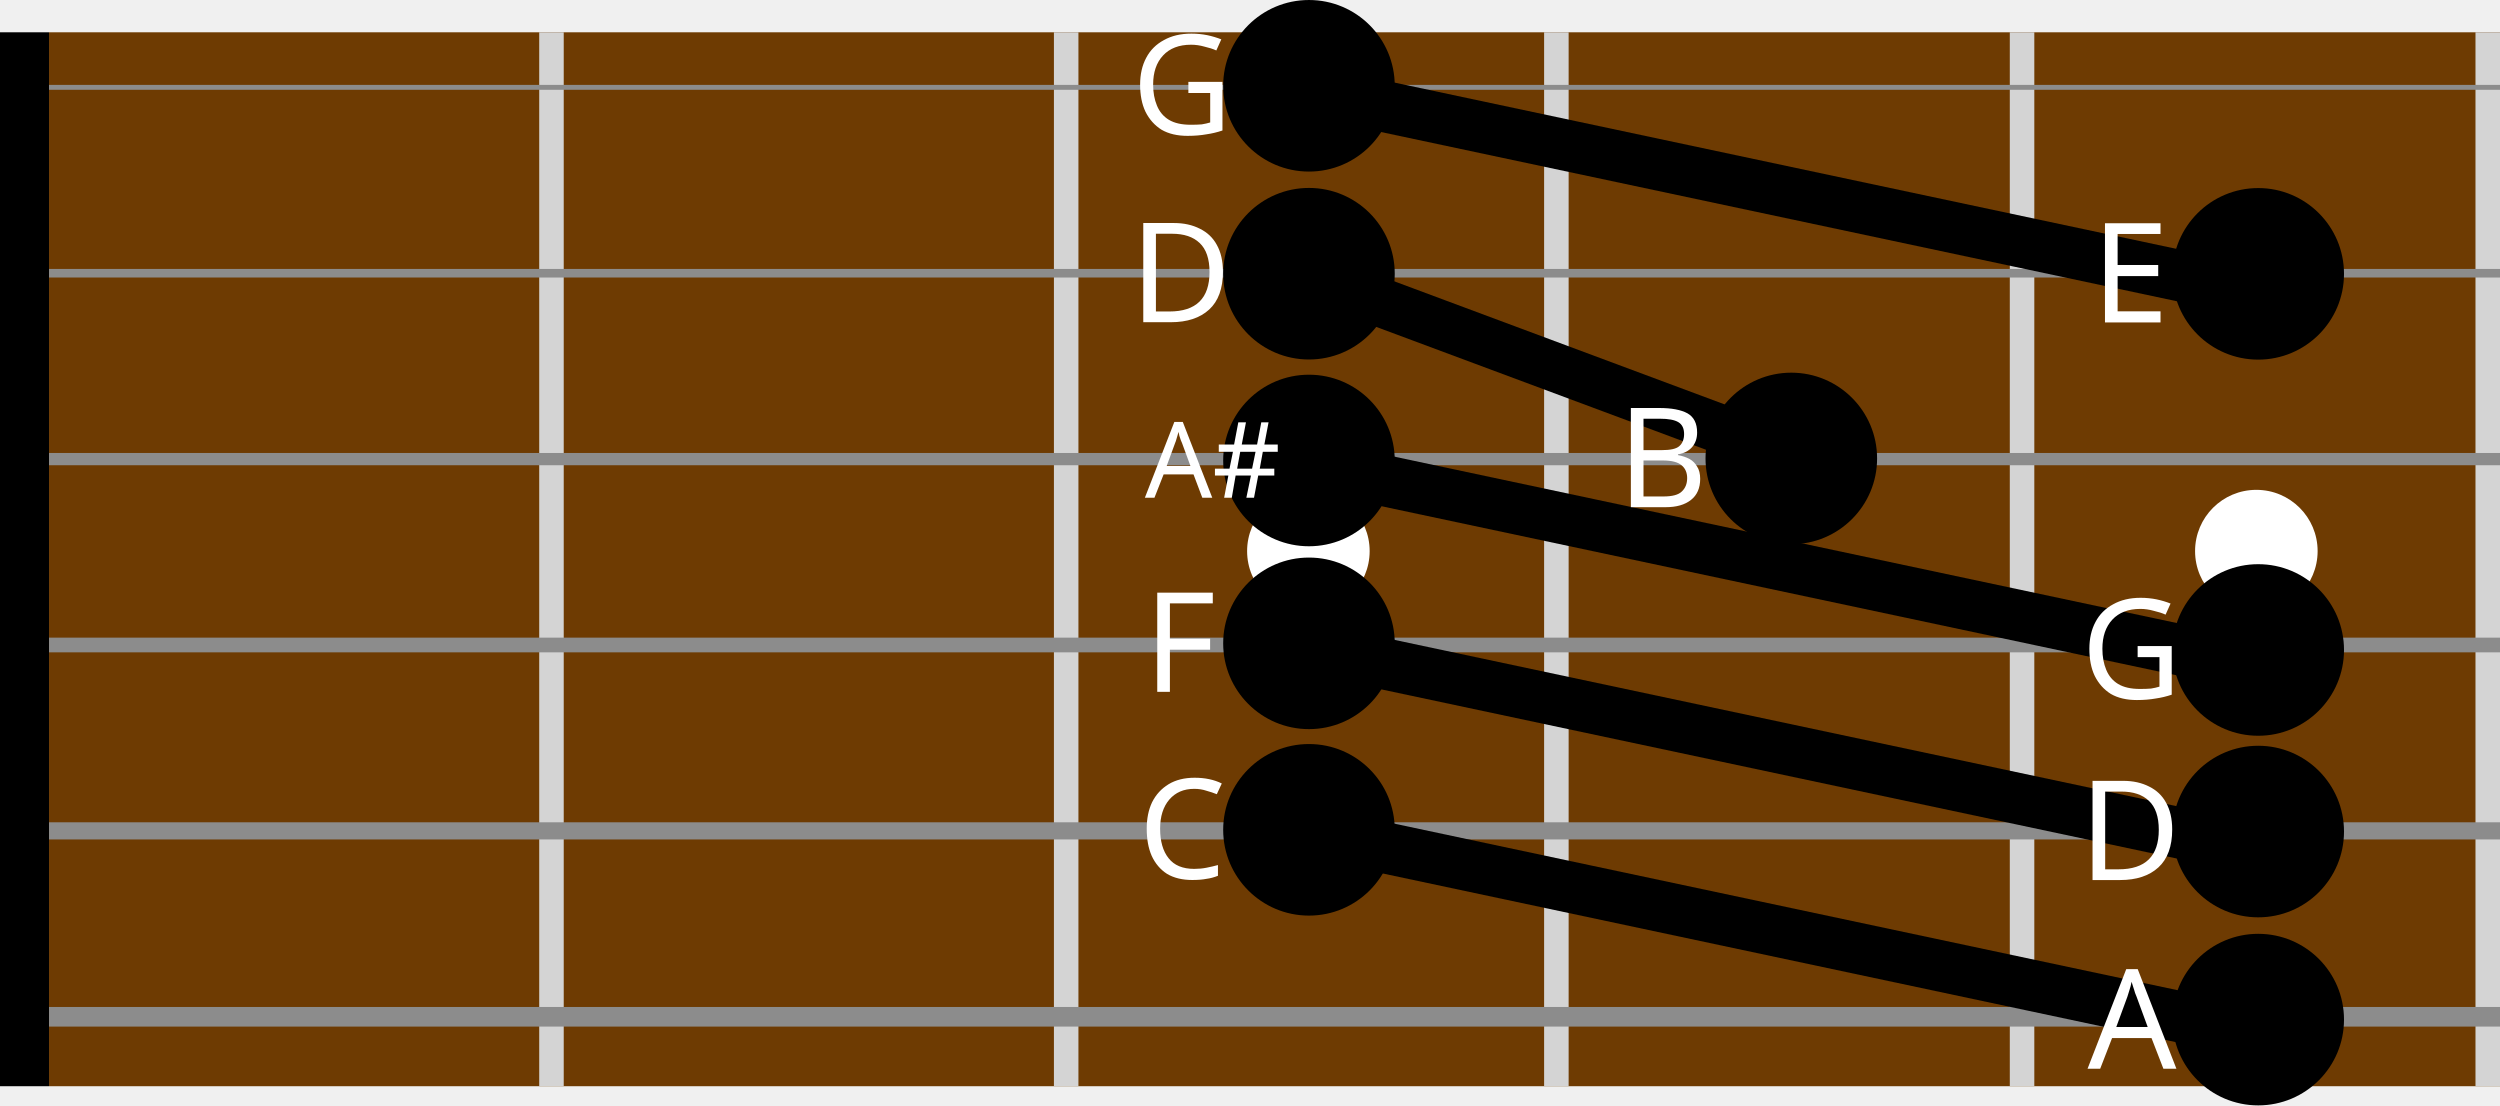
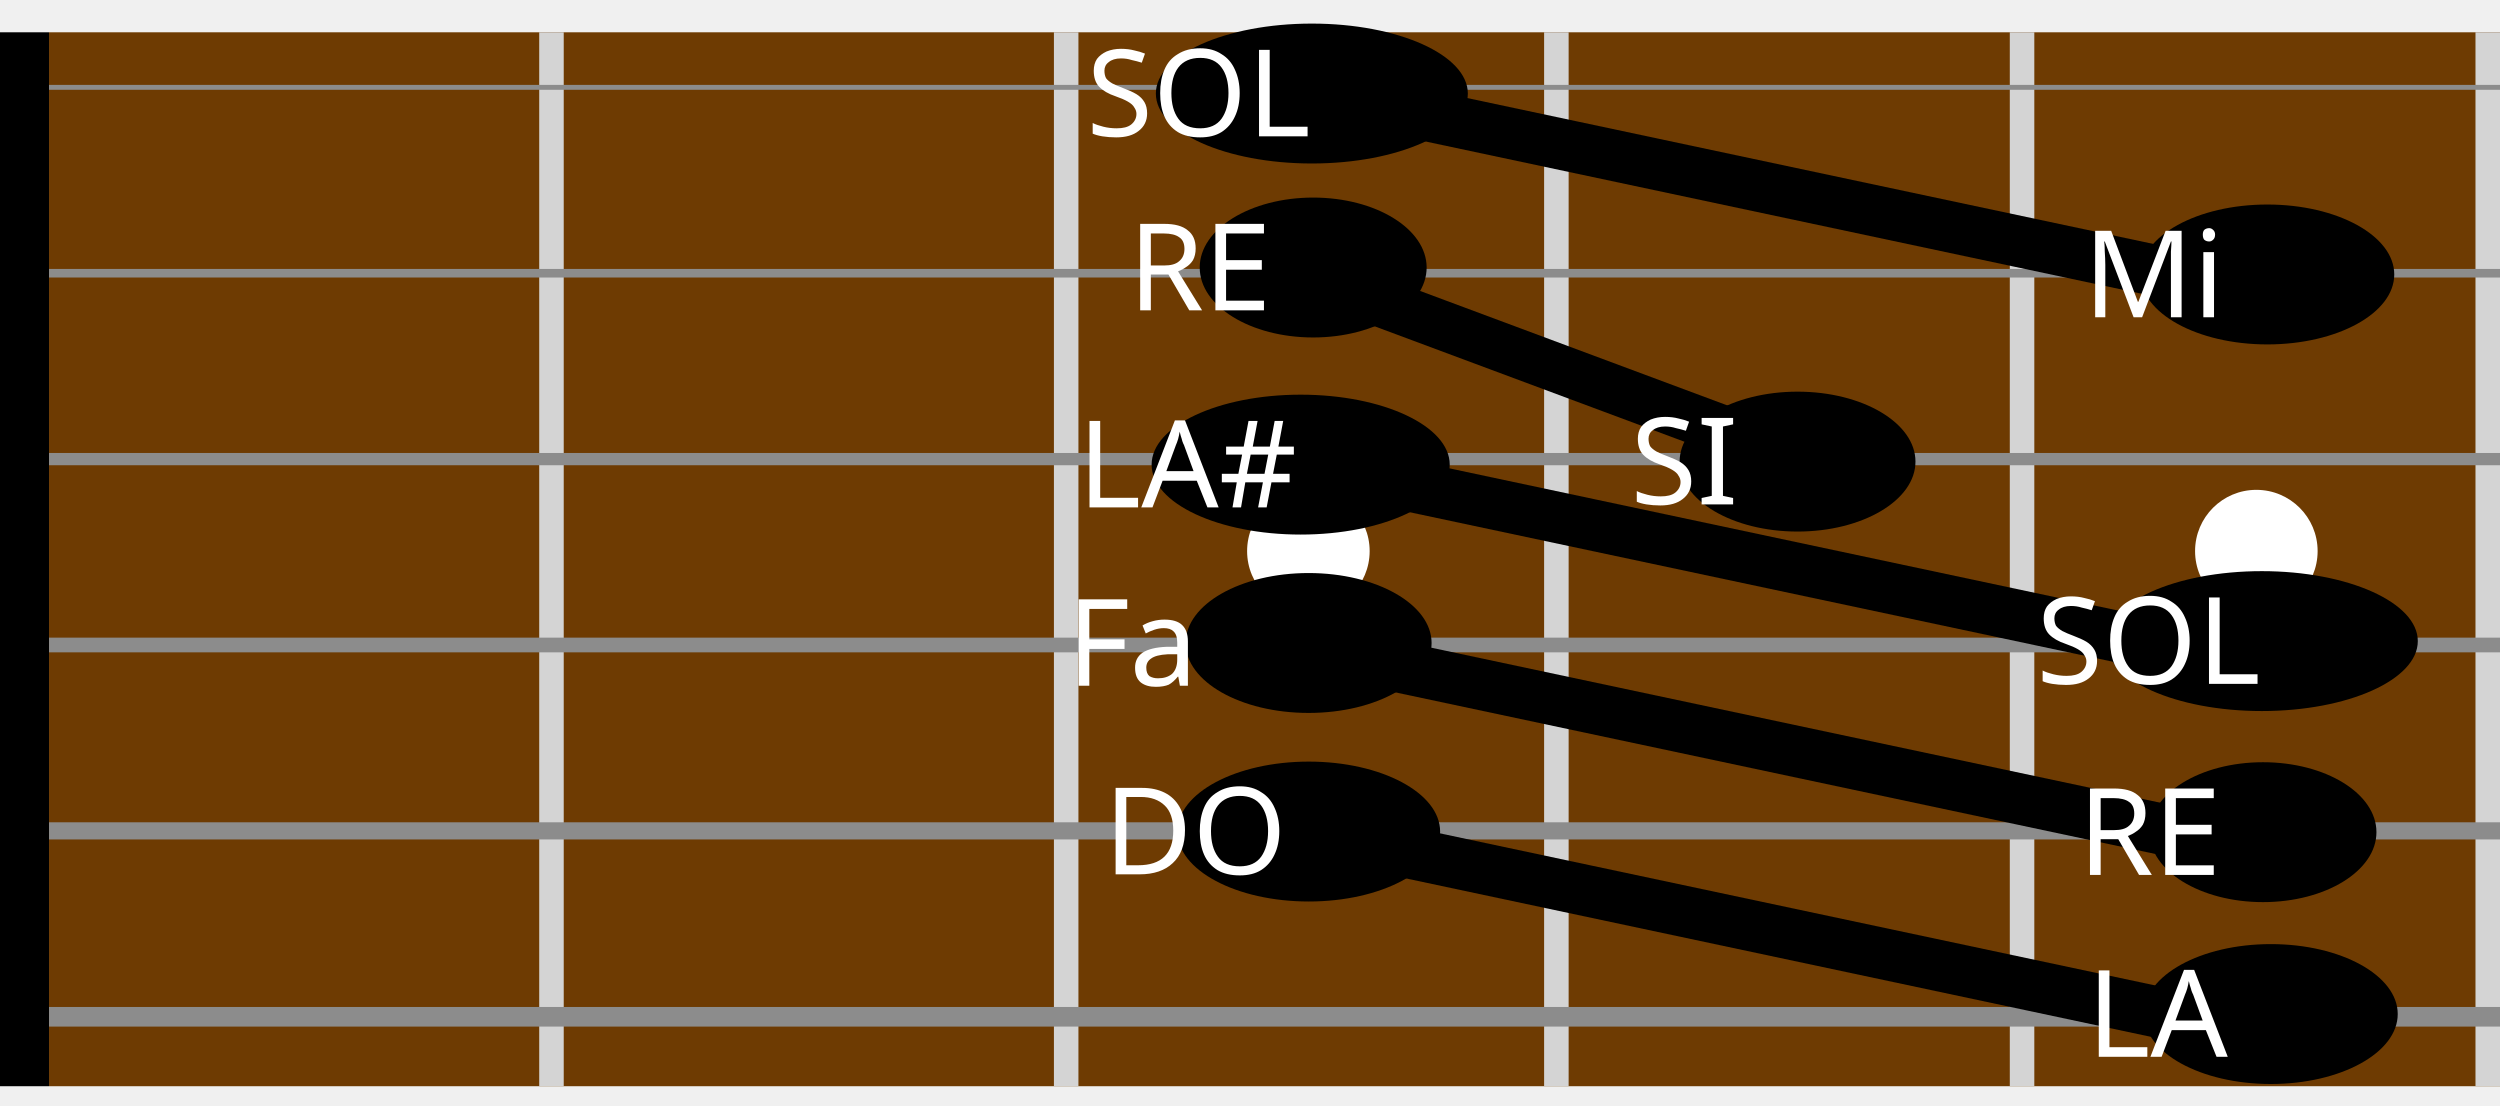
<svg xmlns="http://www.w3.org/2000/svg" width="102mm" height="45.095mm" viewBox="0 0 102 45.095" version="1.1" id="svg1">
  <defs id="defs1" />
  <g id="layer1" transform="translate(0,1.317617)">
    <g id="g5">
      <rect style="fill:#6e3b02;fill-opacity:1;stroke:none;stroke-width:0.077;stroke-linecap:round;stroke-linejoin:round;stroke-miterlimit:7.1;paint-order:markers fill stroke" id="rect1" width="100" height="43" x="2" y="-5.5511151e-17" />
      <rect style="fill:#000000;fill-opacity:1;stroke:none;stroke-width:0.059;stroke-linecap:round;stroke-linejoin:round;stroke-miterlimit:7.1;paint-order:markers fill stroke" id="rect2" width="2" height="43" x="0" y="0" />
      <rect style="fill:#d4d4d4;fill-opacity:1;stroke:none;stroke-width:0.135;stroke-linecap:round;stroke-linejoin:round;stroke-miterlimit:7.1;paint-order:markers fill stroke" id="rect4" width="1" height="43" x="22" y="-5.0092308e-07" />
      <rect style="fill:#d4d4d4;fill-opacity:1;stroke:none;stroke-width:0.135;stroke-linecap:round;stroke-linejoin:round;stroke-miterlimit:7.1;paint-order:markers fill stroke" id="rect4-9" width="1" height="43" x="43" y="0" />
      <rect style="fill:#d4d4d4;fill-opacity:1;stroke:none;stroke-width:0.135;stroke-linecap:round;stroke-linejoin:round;stroke-miterlimit:7.1;paint-order:markers fill stroke" id="rect4-9-6" width="1" height="43" x="63" y="0" />
      <rect style="fill:#d4d4d4;fill-opacity:1;stroke:none;stroke-width:0.135;stroke-linecap:round;stroke-linejoin:round;stroke-miterlimit:7.1;paint-order:markers fill stroke" id="rect4-9-6-9" width="1" height="43" x="82" y="0" />
      <rect style="fill:#d4d4d4;fill-opacity:1;stroke:none;stroke-width:0.135;stroke-linecap:round;stroke-linejoin:round;stroke-miterlimit:7.1;paint-order:markers fill stroke" id="rect4-9-6-9-0" width="1" height="43" x="101" y="0" />
      <rect style="fill:#8c8c8c;fill-opacity:1;stroke:none;stroke-width:0.04;stroke-linecap:round;stroke-linejoin:round;stroke-miterlimit:7.1;paint-order:markers fill stroke" id="rect3" width="100" height="0.2" x="2" y="2.146" />
      <rect style="fill:#8c8c8c;fill-opacity:1;stroke:none;stroke-width:0.053;stroke-linecap:round;stroke-linejoin:round;stroke-miterlimit:7.1;paint-order:markers fill stroke" id="rect3-2" width="100" height="0.35" x="2" y="9.655" />
      <rect style="fill:#8c8c8c;fill-opacity:1;stroke:none;stroke-width:0.063;stroke-linecap:round;stroke-linejoin:round;stroke-miterlimit:7.1;paint-order:markers fill stroke" id="rect3-2-1" width="100" height="0.5" x="2" y="17.164" />
      <rect style="fill:#8c8c8c;fill-opacity:1;stroke:none;stroke-width:0.069;stroke-linecap:round;stroke-linejoin:round;stroke-miterlimit:7.1;paint-order:markers fill stroke" id="rect3-2-1-6" width="100" height="0.6" x="2" y="24.698" />
      <rect style="fill:#8c8c8c;fill-opacity:1;stroke:none;stroke-width:0.075;stroke-linecap:round;stroke-linejoin:round;stroke-miterlimit:7.1;paint-order:markers fill stroke" id="rect3-2-1-6-2" width="100" height="0.7" x="2" y="32.232" />
      <rect style="fill:#8c8c8c;fill-opacity:1;stroke:none;stroke-width:0.08;stroke-linecap:round;stroke-linejoin:round;stroke-miterlimit:7.1;paint-order:markers fill stroke" id="rect3-2-1-6-2-3" width="100" height="0.8" x="2" y="39.767" />
      <circle style="fill:#ffffff;fill-opacity:1;stroke:none;stroke-width:0.086;stroke-linecap:round;stroke-linejoin:round;stroke-miterlimit:7.1;paint-order:markers fill stroke" id="path4" cx="53.382" cy="21.168" r="2.5" />
      <circle style="fill:#ffffff;fill-opacity:1;stroke:none;stroke-width:0.086;stroke-linecap:round;stroke-linejoin:round;stroke-miterlimit:7.1;paint-order:markers fill stroke" id="path4-0" cx="92.059" cy="21.168" r="2.5" />
    </g>
  </g>
  <g id="layer2" transform="translate(0,1.317617)">
    <rect style="fill:#000000;fill-opacity:1;stroke-width:0.144;stroke-linecap:round;stroke-linejoin:round;stroke-miterlimit:7.1;paint-order:markers fill stroke" id="rect5-1" width="37.507" height="2.238" x="69.185" y="21.172" transform="matrix(0.9781292,0.2079984,-0.5466642,0.8373519,0,0)" />
    <rect style="fill:#000000;fill-opacity:1;stroke-width:0.144;stroke-linecap:round;stroke-linejoin:round;stroke-miterlimit:7.1;paint-order:markers fill stroke" id="rect5-1-1" width="37.507" height="2.238" x="64.264" y="13.308" transform="matrix(0.9781292,0.2079984,-0.5466642,0.8373519,0,0)" />
    <rect style="fill:#000000;fill-opacity:1;stroke-width:0.144;stroke-linecap:round;stroke-linejoin:round;stroke-miterlimit:7.1;paint-order:markers fill stroke" id="rect5-1-1-2" width="37.507" height="2.238" x="50.908" y="-10.536" transform="matrix(0.9781292,0.2079984,-0.5466642,0.8373519,0,0)" />
    <rect style="fill:#000000;fill-opacity:1;stroke-width:0.144;stroke-linecap:round;stroke-linejoin:round;stroke-miterlimit:7.1;paint-order:markers fill stroke" id="rect5-1-1-2-2" width="37.507" height="2.238" x="60.696" y="5.47" transform="matrix(0.9781292,0.2079984,-0.5466642,0.8373519,0,0)" />
    <rect style="fill:#000000;fill-opacity:1;stroke-width:0.105;stroke-linecap:round;stroke-linejoin:round;stroke-miterlimit:7.1;paint-order:markers fill stroke" id="rect5-71" width="22.344" height="2" x="53.702" y="-10.341" transform="rotate(20.43519)" />
-     <g id="g10" transform="translate(-13.06531,-5.542909)">
-       <circle style="fill:#000000;fill-opacity:1;stroke:none;stroke-width:0.104;stroke-linecap:round;stroke-linejoin:round;stroke-miterlimit:7.1;paint-order:markers fill stroke" id="path5-8-5-07-3-2" cx="66.471" cy="38.082" r="3.5" />
-       <text xml:space="preserve" style="font-size:5.67px;font-family:'Intro Rust';-inkscape-font-specification:'Intro Rust';text-align:center;letter-spacing:0px;word-spacing:0px;text-anchor:middle;fill:#ffffff;fill-opacity:1;stroke:none;stroke-width:0.089;stroke-linecap:round;stroke-linejoin:round;stroke-miterlimit:7.1;paint-order:markers fill stroke" x="66.462" y="40.064" id="text5-6-1">
-         <tspan id="tspan5-09-6" style="fill:#ffffff;fill-opacity:1;stroke-width:0.089" x="66.462" y="40.064">C</tspan>
+     <g id="g3-0-9" transform="matrix(1.941007,0,0,1,43.77423,-5.611257)">
+       <ellipse style="fill:#000000;fill-opacity:1;stroke:none;stroke-width:0.107;stroke-linecap:round;stroke-linejoin:round;stroke-miterlimit:7.1;paint-order:markers fill stroke" id="path5-8-5-07-3-0-0-2-1-0-9" cy="45.667" cx="25.181" rx="2.667" ry="2.854" />
+       <text xml:space="preserve" style="font-size:3.545px;font-family:'Intro Rust';-inkscape-font-specification:'Intro Rust';text-align:center;letter-spacing:0px;word-spacing:0px;text-anchor:middle;fill:#ffffff;fill-opacity:1;stroke:none;stroke-width:0.064;stroke-linecap:round;stroke-linejoin:round;stroke-miterlimit:7.1;paint-order:markers fill stroke" x="34.988" y="34.03" id="text5-6-1-2-12-1-7-5-4-9-16" transform="scale(0.7177718,1.3932)">
+         <tspan style="font-size:3.545px;fill:#ffffff;fill-opacity:1;stroke-width:0.064" x="34.988" y="34.03" id="tspan6-4-4-5-8-6">LA</tspan>
      </text>
    </g>
-     <g id="g9" transform="translate(-13.06531,-5.567079)">
-       <circle style="fill:#000000;fill-opacity:1;stroke:none;stroke-width:0.104;stroke-linecap:round;stroke-linejoin:round;stroke-miterlimit:7.1;paint-order:markers fill stroke" id="path5-8-5-07-3-94" cx="66.471" cy="30.498" r="3.5" />
-       <text xml:space="preserve" style="font-size:5.67px;font-family:'Intro Rust';-inkscape-font-specification:'Intro Rust';text-align:center;letter-spacing:0px;word-spacing:0px;text-anchor:middle;fill:#ffffff;fill-opacity:1;stroke:none;stroke-width:0.089;stroke-linecap:round;stroke-linejoin:round;stroke-miterlimit:7.1;paint-order:markers fill stroke" x="66.366" y="32.477" id="text5-6-1-2-12-1-2">
-         <tspan style="fill:#ffffff;fill-opacity:1;stroke-width:0.089" x="66.366" y="32.477" id="tspan6-8">F</tspan>
+     <g id="g3-0-9-0" transform="matrix(1.941007,0,0,1,4.190816,-28.02809)">
+       <ellipse style="fill:#000000;fill-opacity:1;stroke:none;stroke-width:0.107;stroke-linecap:round;stroke-linejoin:round;stroke-miterlimit:7.1;paint-order:markers fill stroke" id="path5-8-5-07-3-0-0-2-1-0-9-5" cy="45.667" cx="25.181" rx="3.133" ry="2.854" />
+       <text xml:space="preserve" style="font-size:3.545px;font-family:'Intro Rust';-inkscape-font-specification:'Intro Rust';text-align:center;letter-spacing:0px;word-spacing:0px;text-anchor:middle;fill:#ffffff;fill-opacity:1;stroke:none;stroke-width:0.064;stroke-linecap:round;stroke-linejoin:round;stroke-miterlimit:7.1;paint-order:markers fill stroke" x="34.988" y="34.03" id="text5-6-1-2-12-1-7-5-4-9-16-9" transform="scale(0.7177718,1.3932)">
+         <tspan style="font-size:3.545px;fill:#ffffff;fill-opacity:1;stroke-width:0.064" x="34.988" y="34.03" id="tspan6-4-4-5-8-6-2">LA#</tspan>
      </text>
    </g>
-     <g id="g12-7" transform="translate(45.50833,17.36822)">
-       <circle style="fill:#000000;fill-opacity:1;stroke:none;stroke-width:0.104;stroke-linecap:round;stroke-linejoin:round;stroke-miterlimit:7.1;paint-order:markers fill stroke" id="path5-8-5-07-3-90-5" cx="46.627" cy="22.914" r="3.5" />
-       <text xml:space="preserve" style="font-size:5.67px;font-family:'Intro Rust';-inkscape-font-specification:'Intro Rust';text-align:center;letter-spacing:0px;word-spacing:0px;text-anchor:middle;fill:#ffffff;fill-opacity:1;stroke:none;stroke-width:0.089;stroke-linecap:round;stroke-linejoin:round;stroke-miterlimit:7.1;paint-order:markers fill stroke" x="46.638" y="24.916" id="text5-73-0">
-         <tspan id="tspan5-0-8" style="fill:#ffffff;fill-opacity:1;stroke-width:0.089" x="46.638" y="24.916">A</tspan>
+     <g id="g15-6" transform="matrix(1.941007,0,0,1,1.166052,-39.79486)">
+       <g id="g3" transform="translate(-11.71597,-14.7952)">
+         <g id="g2" transform="translate(13.44142,33.83937)">
+           <ellipse style="fill:#000000;fill-opacity:1;stroke:none;stroke-width:0.107;stroke-linecap:round;stroke-linejoin:round;stroke-miterlimit:7.1;paint-order:markers fill stroke" id="path5-8-5-07-3-0-0" cy="45.667" cx="25.181" rx="2.585" ry="2.854" />
+           <text xml:space="preserve" style="font-size:3.545px;font-family:'Intro Rust';-inkscape-font-specification:'Intro Rust';text-align:center;letter-spacing:0px;word-spacing:0px;text-anchor:middle;fill:#ffffff;fill-opacity:1;stroke:none;stroke-width:0.064;stroke-linecap:round;stroke-linejoin:round;stroke-miterlimit:7.1;paint-order:markers fill stroke" x="34.988" y="34.03" id="text5-6-1-2-12-1-7" transform="scale(0.7177718,1.3932)">
+             <tspan style="font-size:3.545px;fill:#ffffff;fill-opacity:1;stroke-width:0.064" x="34.988" y="34.03" id="tspan6-4">Fa</tspan>
+           </text>
+         </g>
+       </g>
+     </g>
+     <g id="g3-6-2" transform="matrix(1.941007,0,0,1,43.40534,-20.82793)">
+       <ellipse style="fill:#000000;fill-opacity:1;stroke:none;stroke-width:0.107;stroke-linecap:round;stroke-linejoin:round;stroke-miterlimit:7.1;paint-order:markers fill stroke" id="path5-8-5-07-3-0-0-2-1-7-6" cy="45.667" cx="25.181" rx="3.279" ry="2.854" />
+       <text xml:space="preserve" style="font-size:3.545px;font-family:'Intro Rust';-inkscape-font-specification:'Intro Rust';text-align:center;letter-spacing:0px;word-spacing:0px;text-anchor:middle;fill:#ffffff;fill-opacity:1;stroke:none;stroke-width:0.064;stroke-linecap:round;stroke-linejoin:round;stroke-miterlimit:7.1;paint-order:markers fill stroke" x="34.988" y="34.03" id="text5-6-1-2-12-1-7-5-4-5-2" transform="scale(0.7177718,1.3932)">
+         <tspan style="font-size:3.545px;fill:#ffffff;fill-opacity:1;stroke-width:0.064" x="34.988" y="34.03" id="tspan6-4-4-5-2-8">SOL</tspan>
      </text>
    </g>
-     <g id="g15" transform="translate(-0.1332899,-0.4197631)">
-       <circle style="fill:#000000;fill-opacity:1;stroke:none;stroke-width:0.104;stroke-linecap:round;stroke-linejoin:round;stroke-miterlimit:7.1;paint-order:markers fill stroke" id="path5-8-5-07-3-90-5-7" cx="53.539" cy="17.89" r="3.5" />
-       <text xml:space="preserve" style="font-size:4.305px;font-family:'Intro Rust';-inkscape-font-specification:'Intro Rust';text-align:center;letter-spacing:0px;word-spacing:0px;text-anchor:middle;fill:#ffffff;fill-opacity:1;stroke:none;stroke-width:0.068;stroke-linecap:round;stroke-linejoin:round;stroke-miterlimit:7.1;paint-order:markers fill stroke" x="53.528" y="19.409" id="text5-73-0-0">
-         <tspan id="tspan5-0-8-3" style="fill:#ffffff;fill-opacity:1;stroke-width:0.068" x="53.528" y="19.409">A#</tspan>
+     <g id="g3-6-2-9" transform="matrix(1.941007,0,0,1,4.647012,-43.16821)">
+       <ellipse style="fill:#000000;fill-opacity:1;stroke:none;stroke-width:0.107;stroke-linecap:round;stroke-linejoin:round;stroke-miterlimit:7.1;paint-order:markers fill stroke" id="path5-8-5-07-3-0-0-2-1-7-6-4" cy="45.667" cx="25.181" rx="3.279" ry="2.854" />
+       <text xml:space="preserve" style="font-size:3.545px;font-family:'Intro Rust';-inkscape-font-specification:'Intro Rust';text-align:center;letter-spacing:0px;word-spacing:0px;text-anchor:middle;fill:#ffffff;fill-opacity:1;stroke:none;stroke-width:0.064;stroke-linecap:round;stroke-linejoin:round;stroke-miterlimit:7.1;paint-order:markers fill stroke" x="34.988" y="34.03" id="text5-6-1-2-12-1-7-5-4-5-2-7" transform="scale(0.7177718,1.3932)">
+         <tspan style="font-size:3.545px;fill:#ffffff;fill-opacity:1;stroke-width:0.064" x="34.988" y="34.03" id="tspan6-4-4-5-2-8-5">SOL</tspan>
      </text>
    </g>
-     <g id="g23" transform="translate(-12.96459,-5.526673)">
-       <circle style="fill:#000000;fill-opacity:1;stroke:none;stroke-width:0.104;stroke-linecap:round;stroke-linejoin:round;stroke-miterlimit:7.1;paint-order:markers fill stroke" id="path5-8-5-07-3-6" cx="86.05" cy="22.914" r="3.5" />
-       <text xml:space="preserve" style="font-size:5.67px;font-family:'Intro Rust';-inkscape-font-specification:'Intro Rust';text-align:center;letter-spacing:0px;word-spacing:0px;text-anchor:middle;fill:#ffffff;fill-opacity:1;stroke:none;stroke-width:0.089;stroke-linecap:round;stroke-linejoin:round;stroke-miterlimit:7.1;paint-order:markers fill stroke" x="85.962" y="24.901" id="text5-6-0">
-         <tspan id="tspan5-09-1" style="fill:#ffffff;fill-opacity:1;stroke-width:0.089" x="85.962" y="24.901">B</tspan>
+     <g id="g3-59-4-4" transform="matrix(1.941007,0,0,1,43.63254,-35.78629)">
+       <ellipse style="fill:#000000;fill-opacity:1;stroke:none;stroke-width:0.107;stroke-linecap:round;stroke-linejoin:round;stroke-miterlimit:7.1;paint-order:markers fill stroke" id="path5-8-5-07-3-0-0-2-1-9-1-6" cy="45.667" cx="25.181" rx="2.667" ry="2.854" />
+       <text xml:space="preserve" style="font-size:3.545px;font-family:'Intro Rust';-inkscape-font-specification:'Intro Rust';text-align:center;letter-spacing:0px;word-spacing:0px;text-anchor:middle;fill:#ffffff;fill-opacity:1;stroke:none;stroke-width:0.064;stroke-linecap:round;stroke-linejoin:round;stroke-miterlimit:7.1;paint-order:markers fill stroke" x="34.988" y="34.03" id="text5-6-1-2-12-1-7-5-4-0-0-5" transform="scale(0.7177718,1.3932)">
+         <tspan style="font-size:3.545px;fill:#ffffff;fill-opacity:1;stroke-width:0.064" x="34.988" y="34.03" id="tspan6-4-4-5-65-6-7">Mi</tspan>
      </text>
    </g>
-     <g id="g8-0" transform="translate(-13.06531,-5.479999)">
-       <circle style="fill:#000000;fill-opacity:1;stroke:none;stroke-width:0.104;stroke-linecap:round;stroke-linejoin:round;stroke-miterlimit:7.1;paint-order:markers fill stroke" id="path5-8-5-07-3-31-3" cx="66.471" cy="15.33" r="3.5" />
-       <text xml:space="preserve" style="font-size:5.67px;font-family:'Intro Rust';-inkscape-font-specification:'Intro Rust';text-align:center;letter-spacing:0px;word-spacing:0px;text-anchor:middle;fill:#ffffff;fill-opacity:1;stroke:none;stroke-width:0.089;stroke-linecap:round;stroke-linejoin:round;stroke-miterlimit:7.1;paint-order:markers fill stroke" x="66.394" y="17.306" id="text5-6-1-2-1-9">
-         <tspan id="tspan5-09-6-6-2-8" style="fill:#ffffff;fill-opacity:1;stroke-width:0.089" x="66.394" y="17.306">D</tspan>
+     <g id="g3-2-2" transform="matrix(1.941007,0,0,1,4.701179,-36.06968)">
+       <ellipse style="fill:#000000;fill-opacity:1;stroke:none;stroke-width:0.107;stroke-linecap:round;stroke-linejoin:round;stroke-miterlimit:7.1;paint-order:markers fill stroke" id="path5-8-5-07-3-0-0-2-1-1-8" cy="45.667" cx="25.181" rx="2.385" ry="2.854" />
+       <text xml:space="preserve" style="font-size:3.545px;font-family:'Intro Rust';-inkscape-font-specification:'Intro Rust';text-align:center;letter-spacing:0px;word-spacing:0px;text-anchor:middle;fill:#ffffff;fill-opacity:1;stroke:none;stroke-width:0.064;stroke-linecap:round;stroke-linejoin:round;stroke-miterlimit:7.1;paint-order:markers fill stroke" x="34.988" y="34.03" id="text5-6-1-2-12-1-7-5-4-51-9" transform="scale(0.7177718,1.3932)">
+         <tspan style="font-size:3.545px;fill:#ffffff;fill-opacity:1;stroke-width:0.064" x="34.988" y="34.03" id="tspan6-4-4-5-6-1">RE</tspan>
      </text>
    </g>
-     <g id="g8-0-7" transform="translate(25.66458,17.27947)">
-       <circle style="fill:#000000;fill-opacity:1;stroke:none;stroke-width:0.104;stroke-linecap:round;stroke-linejoin:round;stroke-miterlimit:7.1;paint-order:markers fill stroke" id="path5-8-5-07-3-31-3-2" cx="66.471" cy="15.33" r="3.5" />
-       <text xml:space="preserve" style="font-size:5.67px;font-family:'Intro Rust';-inkscape-font-specification:'Intro Rust';text-align:center;letter-spacing:0px;word-spacing:0px;text-anchor:middle;fill:#ffffff;fill-opacity:1;stroke:none;stroke-width:0.089;stroke-linecap:round;stroke-linejoin:round;stroke-miterlimit:7.1;paint-order:markers fill stroke" x="66.394" y="17.306" id="text5-6-1-2-1-9-2">
-         <tspan id="tspan5-09-6-6-2-8-7" style="fill:#ffffff;fill-opacity:1;stroke-width:0.089" x="66.394" y="17.306">D</tspan>
+     <g id="g3-2-2-2" transform="matrix(1.941007,0,0,1,43.45324,-13.03212)">
+       <ellipse style="fill:#000000;fill-opacity:1;stroke:none;stroke-width:0.107;stroke-linecap:round;stroke-linejoin:round;stroke-miterlimit:7.1;paint-order:markers fill stroke" id="path5-8-5-07-3-0-0-2-1-1-8-7" cy="45.667" cx="25.181" rx="2.385" ry="2.854" />
+       <text xml:space="preserve" style="font-size:3.545px;font-family:'Intro Rust';-inkscape-font-specification:'Intro Rust';text-align:center;letter-spacing:0px;word-spacing:0px;text-anchor:middle;fill:#ffffff;fill-opacity:1;stroke:none;stroke-width:0.064;stroke-linecap:round;stroke-linejoin:round;stroke-miterlimit:7.1;paint-order:markers fill stroke" x="34.988" y="34.03" id="text5-6-1-2-12-1-7-5-4-51-9-4" transform="scale(0.7177718,1.3932)">
+         <tspan style="font-size:3.545px;fill:#ffffff;fill-opacity:1;stroke-width:0.064" x="34.988" y="34.03" id="tspan6-4-4-5-6-1-8">RE</tspan>
      </text>
    </g>
-     <g id="g25" transform="translate(-12.9646,-5.474699)">
-       <circle style="fill:#000000;fill-opacity:1;stroke:none;stroke-width:0.104;stroke-linecap:round;stroke-linejoin:round;stroke-miterlimit:7.1;paint-order:markers fill stroke" id="path5-8-5-07-3-04" cx="105.1" cy="15.33" r="3.5" />
-       <text xml:space="preserve" style="font-size:5.67px;font-family:'Intro Rust';-inkscape-font-specification:'Intro Rust';text-align:center;letter-spacing:0px;word-spacing:0px;text-anchor:middle;fill:#ffffff;fill-opacity:1;stroke:none;stroke-width:0.089;stroke-linecap:round;stroke-linejoin:round;stroke-miterlimit:7.1;paint-order:markers fill stroke" x="105.038" y="17.311" id="text5-6-1-2-12-20">
-         <tspan id="tspan5-09-6-6-1-7" style="fill:#ffffff;fill-opacity:1;stroke-width:0.089" x="105.038" y="17.311">E</tspan>
+     <g id="g3-5-4" transform="matrix(1.941007,0,0,1,4.521434,-13.0572)">
+       <ellipse style="fill:#000000;fill-opacity:1;stroke:none;stroke-width:0.107;stroke-linecap:round;stroke-linejoin:round;stroke-miterlimit:7.1;paint-order:markers fill stroke" id="path5-8-5-07-3-0-0-2-1-3-0" cy="45.667" cx="25.181" rx="2.761" ry="2.854" />
+       <text xml:space="preserve" style="font-size:3.545px;font-family:'Intro Rust';-inkscape-font-specification:'Intro Rust';text-align:center;letter-spacing:0px;word-spacing:0px;text-anchor:middle;fill:#ffffff;fill-opacity:1;stroke:none;stroke-width:0.064;stroke-linecap:round;stroke-linejoin:round;stroke-miterlimit:7.1;paint-order:markers fill stroke" x="34.988" y="34.03" id="text5-6-1-2-12-1-7-5-4-8-5" transform="scale(0.7177718,1.3932)">
+         <tspan style="font-size:3.545px;fill:#ffffff;fill-opacity:1;stroke-width:0.064" x="34.988" y="34.03" id="tspan6-4-4-5-23-0">DO</tspan>
      </text>
    </g>
-     <g id="g7" transform="translate(-13.06531,-5.563451)">
-       <circle style="fill:#000000;fill-opacity:1;stroke:none;stroke-width:0.104;stroke-linecap:round;stroke-linejoin:round;stroke-miterlimit:7.1;paint-order:markers fill stroke" id="path5-8-5-07-3-8" cx="66.471" cy="7.746" r="3.5" />
-       <text xml:space="preserve" style="font-size:5.67px;font-family:'Intro Rust';-inkscape-font-specification:'Intro Rust';text-align:center;letter-spacing:0px;word-spacing:0px;text-anchor:middle;fill:#ffffff;fill-opacity:1;stroke:none;stroke-width:0.089;stroke-linecap:round;stroke-linejoin:round;stroke-miterlimit:7.1;paint-order:markers fill stroke" x="66.462" y="9.727" id="text5-6-1-2-12-1-6-7">
-         <tspan style="fill:#ffffff;fill-opacity:1;stroke-width:0.089" x="66.462" y="9.727" id="tspan6-2-2">G</tspan>
-       </text>
-     </g>
-     <g id="g7-2" transform="translate(25.66458,17.4553)">
-       <circle style="fill:#000000;fill-opacity:1;stroke:none;stroke-width:0.104;stroke-linecap:round;stroke-linejoin:round;stroke-miterlimit:7.1;paint-order:markers fill stroke" id="path5-8-5-07-3-8-1" cx="66.471" cy="7.746" r="3.5" />
-       <text xml:space="preserve" style="font-size:5.67px;font-family:'Intro Rust';-inkscape-font-specification:'Intro Rust';text-align:center;letter-spacing:0px;word-spacing:0px;text-anchor:middle;fill:#ffffff;fill-opacity:1;stroke:none;stroke-width:0.089;stroke-linecap:round;stroke-linejoin:round;stroke-miterlimit:7.1;paint-order:markers fill stroke" x="66.462" y="9.727" id="text5-6-1-2-12-1-6-7-2">
-         <tspan style="fill:#ffffff;fill-opacity:1;stroke-width:0.089" x="66.462" y="9.727" id="tspan6-2-2-5">G</tspan>
+     <g id="g3-3-36" transform="matrix(1.941007,0,0,1,24.463,-28.15098)">
+       <ellipse style="fill:#000000;fill-opacity:1;stroke:none;stroke-width:0.107;stroke-linecap:round;stroke-linejoin:round;stroke-miterlimit:7.1;paint-order:markers fill stroke" id="path5-8-5-07-3-0-0-2-1-8-5" cy="45.667" cx="25.181" rx="2.479" ry="2.854" />
+       <text xml:space="preserve" style="font-size:3.545px;font-family:'Intro Rust';-inkscape-font-specification:'Intro Rust';text-align:center;letter-spacing:0px;word-spacing:0px;text-anchor:middle;fill:#ffffff;fill-opacity:1;stroke:none;stroke-width:0.064;stroke-linecap:round;stroke-linejoin:round;stroke-miterlimit:7.1;paint-order:markers fill stroke" x="34.988" y="34.03" id="text5-6-1-2-12-1-7-5-4-3-4" transform="scale(0.7177718,1.3932)">
+         <tspan style="font-size:3.545px;fill:#ffffff;fill-opacity:1;stroke-width:0.064" x="34.988" y="34.03" id="tspan3-24">SI</tspan>
      </text>
    </g>
  </g>
</svg>
